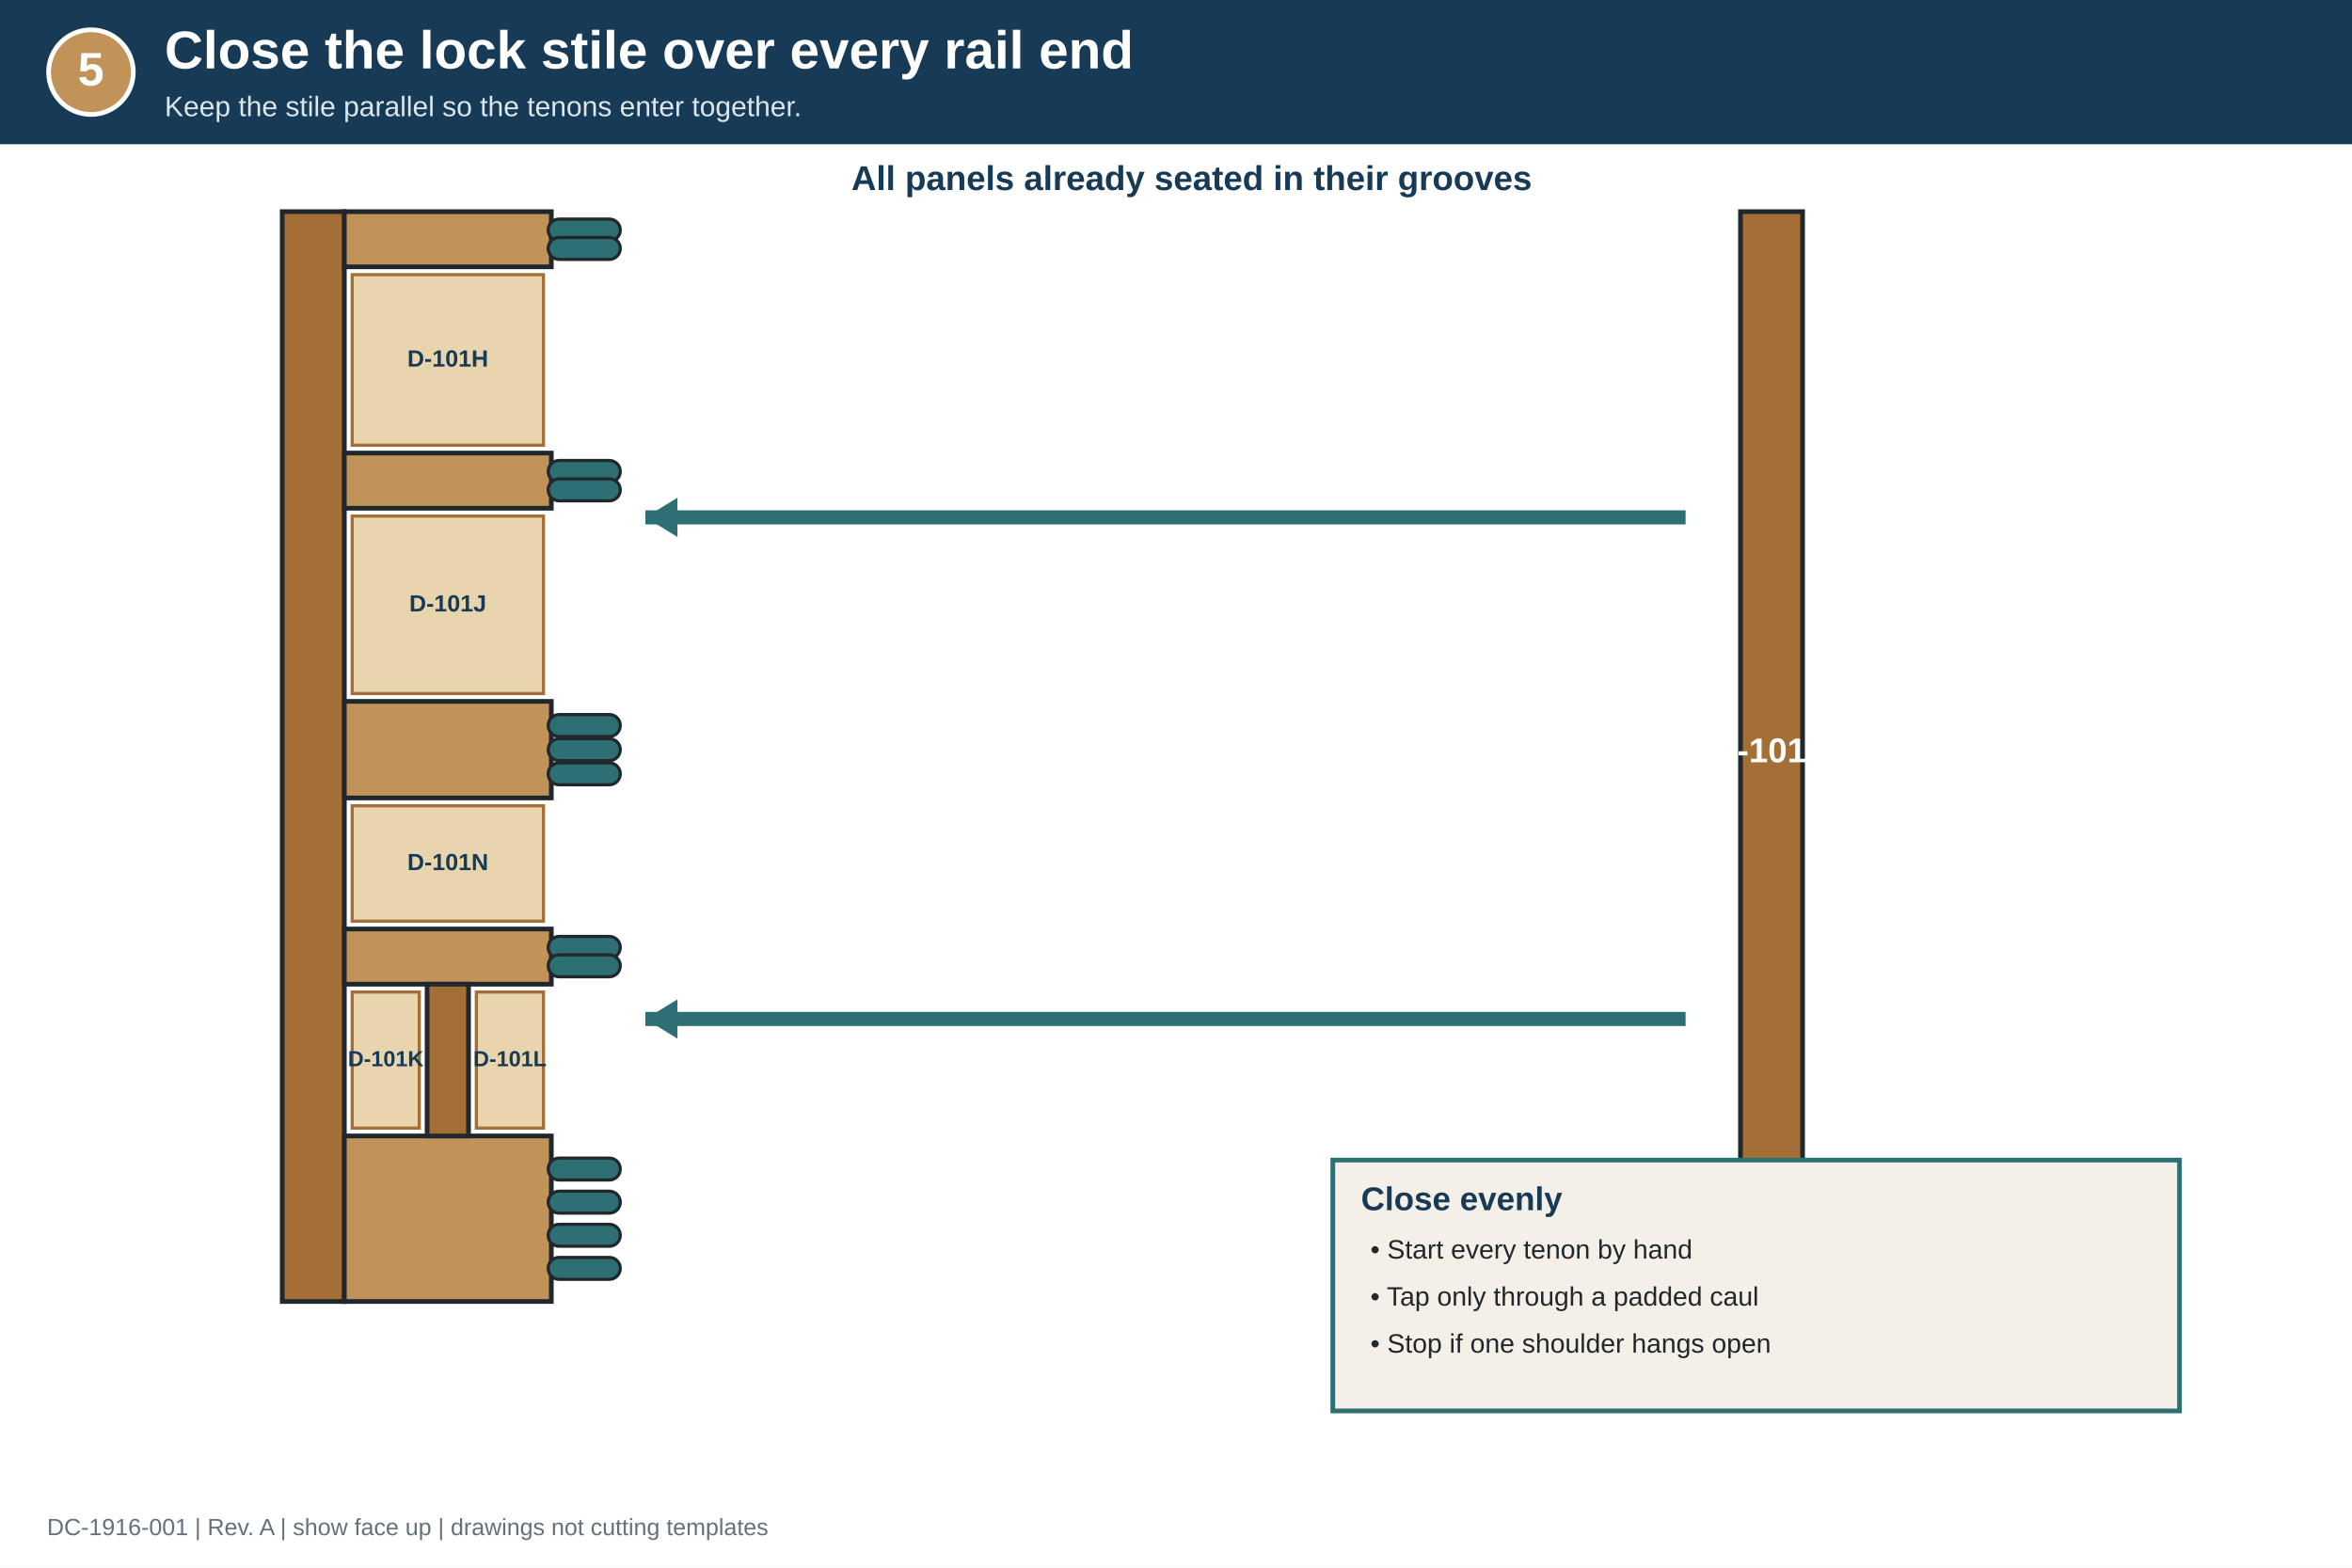
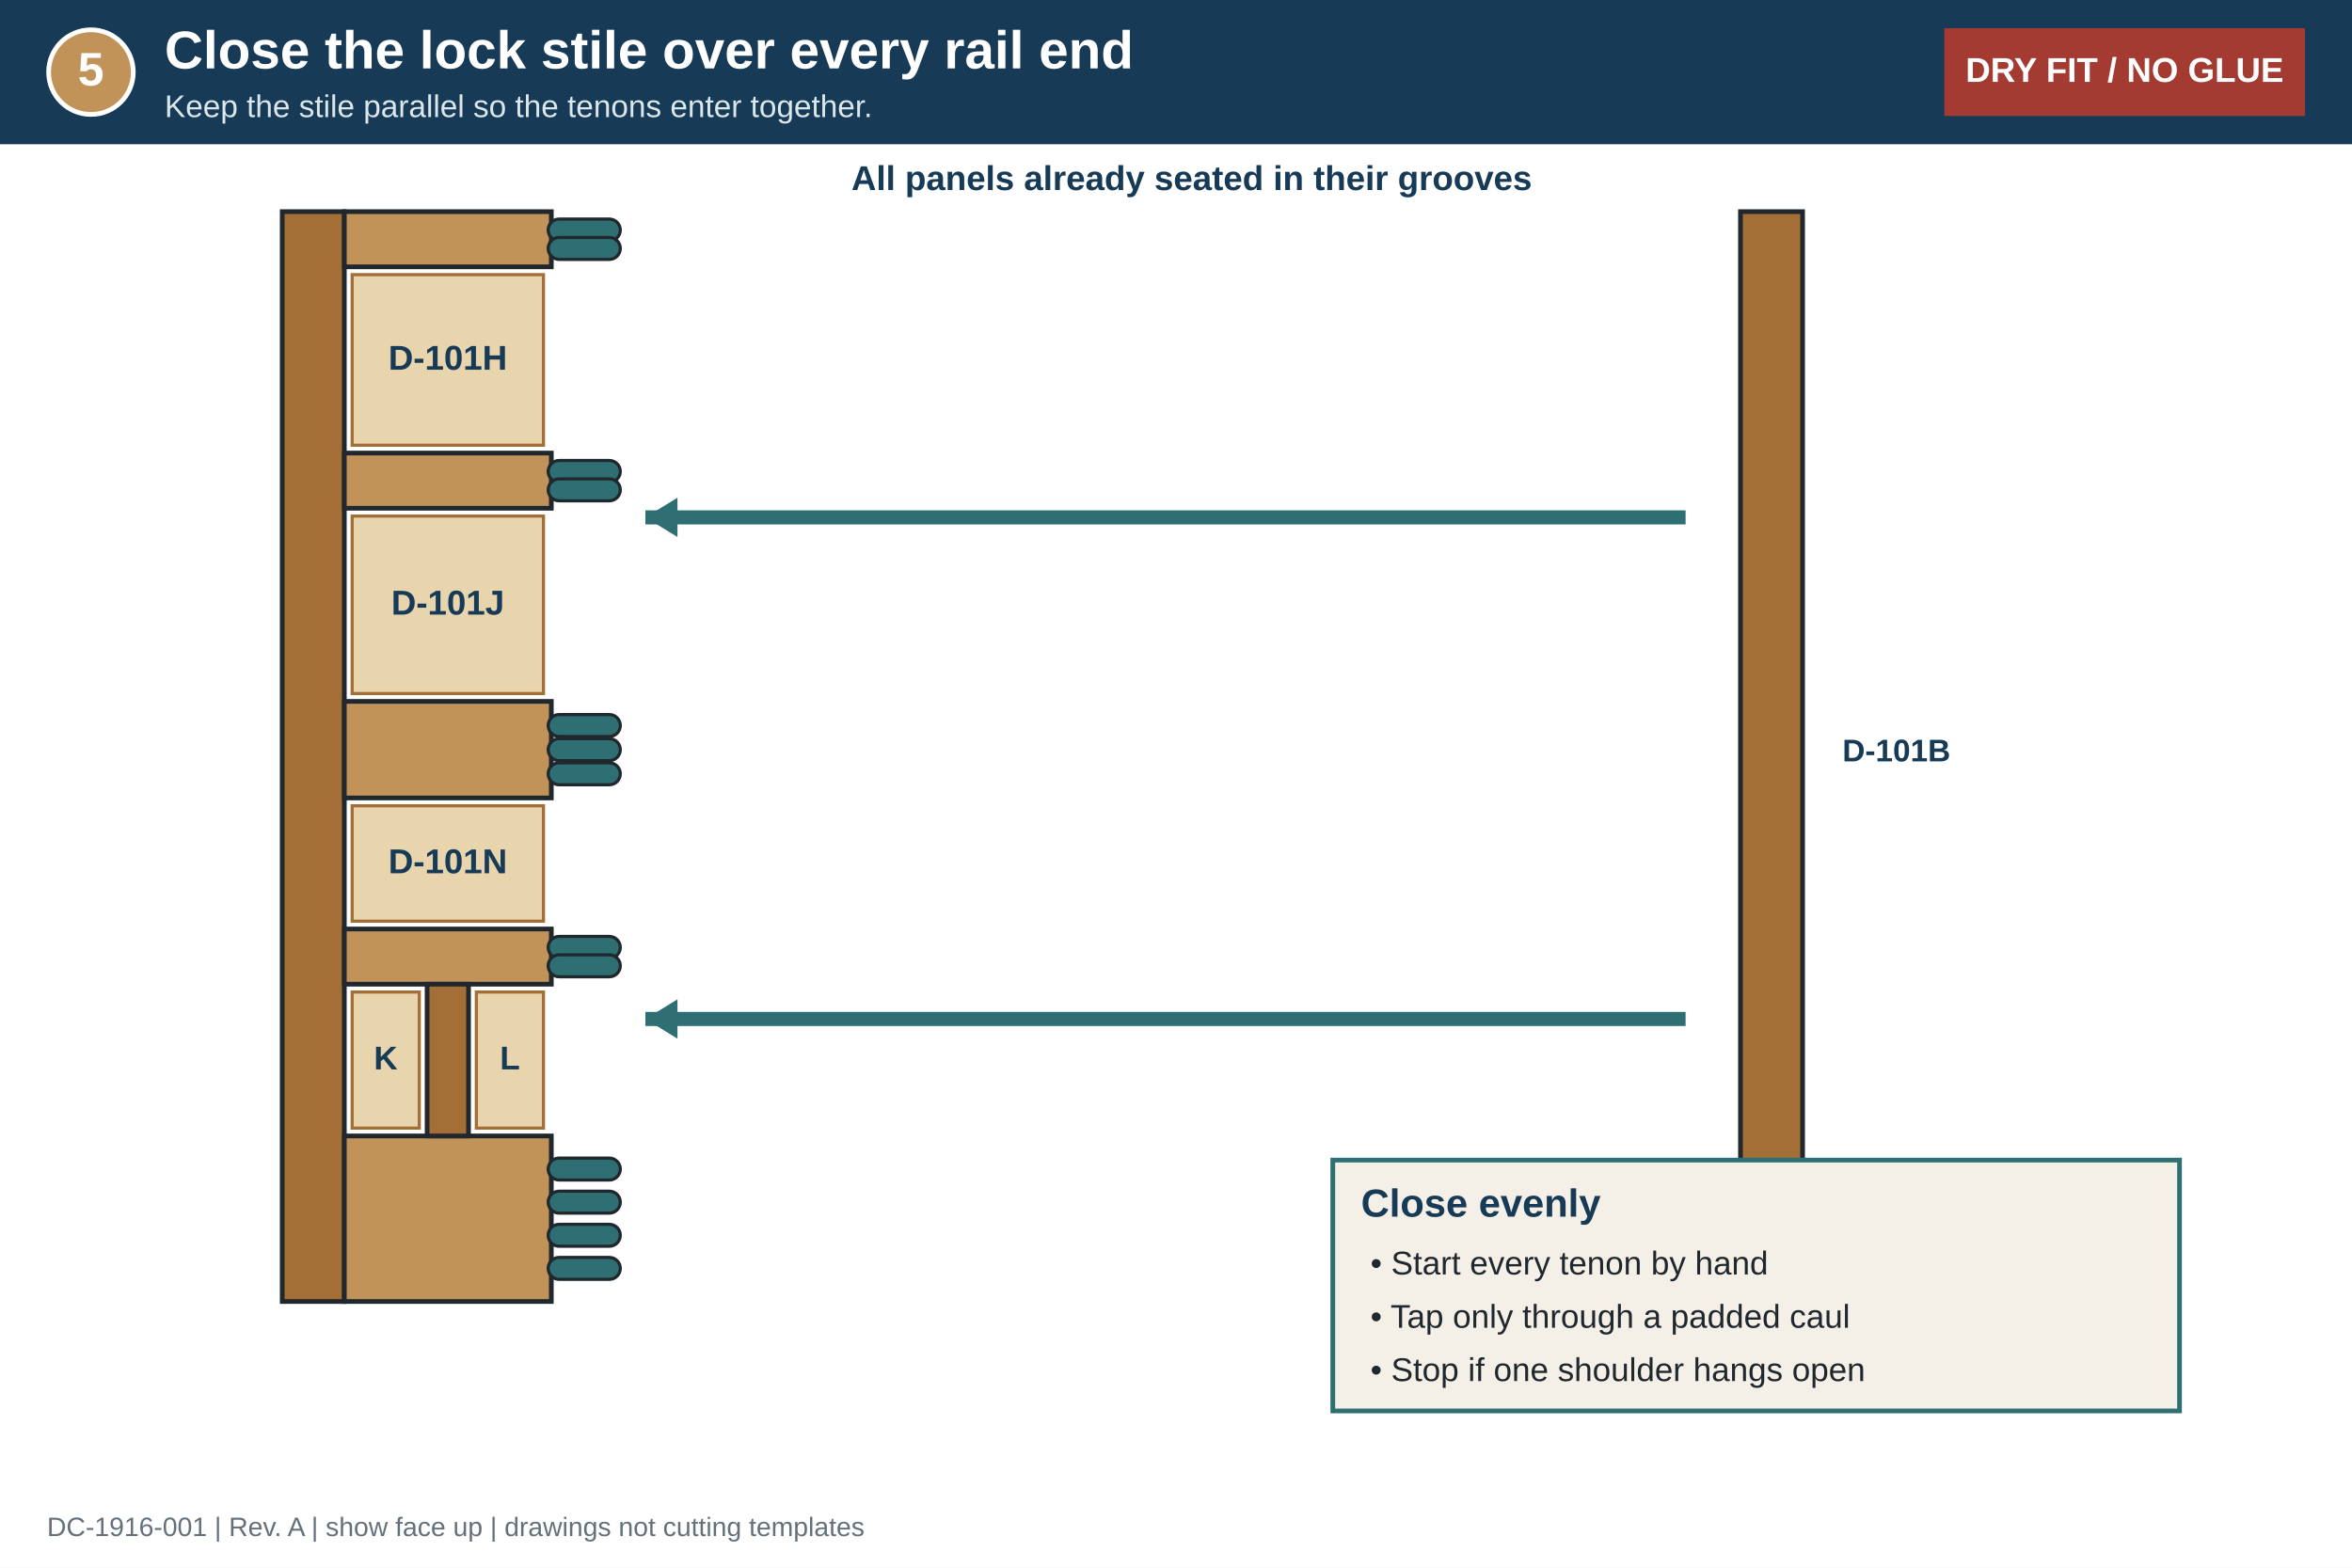
<svg xmlns="http://www.w3.org/2000/svg" width="1500" height="1000" viewBox="0 0 1500 1000">
  <rect width="1500" height="1000" fill="white" />
  <rect x="0" y="0" width="1500" height="92" fill="#173A56" stroke="#173A56" stroke-width="0" />
  <circle cx="58" cy="46" r="27" fill="#C29359" stroke="white" stroke-width="3" />
  <text x="58" y="46" fill="white" font-family="Arial,Helvetica,sans-serif" font-size="30" font-weight="700" text-anchor="middle" dominant-baseline="middle">5</text>
  <text x="105" y="34" fill="white" font-family="Arial,Helvetica,sans-serif" font-size="34" font-weight="700" text-anchor="start" dominant-baseline="middle">Close the lock stile over every rail end</text>
-   <text x="105" y="69" fill="#DCE7EC" font-family="Arial,Helvetica,sans-serif" font-size="18" font-weight="400" text-anchor="start" dominant-baseline="middle">Keep the stile parallel so the tenons enter together.</text>
-   <text x="30" y="975" fill="#65717A" font-family="Arial,Helvetica,sans-serif" font-size="15" font-weight="400" text-anchor="start" dominant-baseline="middle">DC-1916-001 | Rev. A | show face up | drawings not cutting templates</text>
+   <text x="105" y="69" fill="#DCE7EC" font-family="Arial,Helvetica,sans-serif" font-size="20" font-weight="400" text-anchor="start" dominant-baseline="middle">Keep the stile parallel so the tenons enter together.</text>
+   <rect x="1240" y="18" width="230" height="56" fill="#A33B32" stroke="#A33B32" stroke-width="0" />
+   <text x="1355" y="46" fill="white" font-family="Arial,Helvetica,sans-serif" font-size="22" font-weight="700" text-anchor="middle" dominant-baseline="middle">DRY FIT / NO GLUE</text>
+   <text x="30" y="975" fill="#65717A" font-family="Arial,Helvetica,sans-serif" font-size="17" font-weight="400" text-anchor="start" dominant-baseline="middle">DC-1916-001 | Rev. A | show face up | drawings not cutting templates</text>
  <rect x="180" y="135" width="39.6" height="695.2" fill="#A46F36" stroke="#20272D" stroke-width="3" />
  <rect x="219.6" y="135.0" width="132.0" height="35.2" fill="#C29359" stroke="#20272D" stroke-width="3" />
  <rect x="219.6" y="289.0" width="132.0" height="35.2" fill="#C29359" stroke="#20272D" stroke-width="3" />
  <rect x="219.6" y="447.4" width="132.0" height="61.6" fill="#C29359" stroke="#20272D" stroke-width="3" />
  <rect x="219.6" y="592.6" width="132.0" height="35.2" fill="#C29359" stroke="#20272D" stroke-width="3" />
  <rect x="219.6" y="724.6" width="132.0" height="105.6" fill="#C29359" stroke="#20272D" stroke-width="3" />
  <rect x="272.4" y="627.8" width="26.4" height="96.8" fill="#A46F36" stroke="#20272D" stroke-width="3" />
  <rect x="224.6" y="175.2" width="122" height="108.8" fill="#E8D4AD" stroke="#A46F36" stroke-width="2" />
-   <text x="285.6" y="229.6" fill="#173A56" font-family="Arial,Helvetica,sans-serif" font-size="15" font-weight="700" text-anchor="middle" dominant-baseline="middle">D-101H</text>
+   <text x="285.6" y="229.6" fill="#173A56" font-family="Arial,Helvetica,sans-serif" font-size="22" font-weight="700" text-anchor="middle" dominant-baseline="middle">D-101H</text>
  <rect x="224.6" y="329.2" width="122" height="113.2" fill="#E8D4AD" stroke="#A46F36" stroke-width="2" />
-   <text x="285.6" y="385.8" fill="#173A56" font-family="Arial,Helvetica,sans-serif" font-size="15" font-weight="700" text-anchor="middle" dominant-baseline="middle">D-101J</text>
+   <text x="285.6" y="385.8" fill="#173A56" font-family="Arial,Helvetica,sans-serif" font-size="22" font-weight="700" text-anchor="middle" dominant-baseline="middle">D-101J</text>
  <rect x="224.6" y="514.0" width="122" height="73.6" fill="#E8D4AD" stroke="#A46F36" stroke-width="2" />
-   <text x="285.6" y="550.8" fill="#173A56" font-family="Arial,Helvetica,sans-serif" font-size="15" font-weight="700" text-anchor="middle" dominant-baseline="middle">D-101N</text>
+   <text x="285.6" y="550.8" fill="#173A56" font-family="Arial,Helvetica,sans-serif" font-size="22" font-weight="700" text-anchor="middle" dominant-baseline="middle">D-101N</text>
  <rect x="224.6" y="632.8" width="42.8" height="86.8" fill="#E8D4AD" stroke="#A46F36" stroke-width="2" />
-   <text x="246.0" y="676.2" fill="#173A56" font-family="Arial,Helvetica,sans-serif" font-size="14" font-weight="700" text-anchor="middle" dominant-baseline="middle">D-101K</text>
+   <text x="246.0" y="676.2" fill="#173A56" font-family="Arial,Helvetica,sans-serif" font-size="21" font-weight="700" text-anchor="middle" dominant-baseline="middle">K</text>
  <rect x="303.8" y="632.8" width="42.8" height="86.8" fill="#E8D4AD" stroke="#A46F36" stroke-width="2" />
-   <text x="325.2" y="676.2" fill="#173A56" font-family="Arial,Helvetica,sans-serif" font-size="14" font-weight="700" text-anchor="middle" dominant-baseline="middle">D-101L</text>
+   <text x="325.2" y="676.2" fill="#173A56" font-family="Arial,Helvetica,sans-serif" font-size="21" font-weight="700" text-anchor="middle" dominant-baseline="middle">L</text>
  <rect x="349.6" y="139.733" width="46" height="14" rx="7.0" fill="#2E6F73" stroke="#20272D" stroke-width="2" />
  <rect x="349.6" y="151.467" width="46" height="14" rx="7.0" fill="#2E6F73" stroke="#20272D" stroke-width="2" />
  <rect x="349.6" y="293.733" width="46" height="14" rx="7.0" fill="#2E6F73" stroke="#20272D" stroke-width="2" />
  <rect x="349.6" y="305.467" width="46" height="14" rx="7.0" fill="#2E6F73" stroke="#20272D" stroke-width="2" />
  <rect x="349.6" y="455.8" width="46" height="14" rx="7.0" fill="#2E6F73" stroke="#20272D" stroke-width="2" />
  <rect x="349.6" y="471.2" width="46" height="14" rx="7.0" fill="#2E6F73" stroke="#20272D" stroke-width="2" />
  <rect x="349.6" y="486.6" width="46" height="14" rx="7.0" fill="#2E6F73" stroke="#20272D" stroke-width="2" />
  <rect x="349.6" y="597.333" width="46" height="14" rx="7.0" fill="#2E6F73" stroke="#20272D" stroke-width="2" />
  <rect x="349.6" y="609.067" width="46" height="14" rx="7.0" fill="#2E6F73" stroke="#20272D" stroke-width="2" />
  <rect x="349.6" y="738.72" width="46" height="14" rx="7.0" fill="#2E6F73" stroke="#20272D" stroke-width="2" />
  <rect x="349.6" y="759.84" width="46" height="14" rx="7.0" fill="#2E6F73" stroke="#20272D" stroke-width="2" />
  <rect x="349.6" y="780.96" width="46" height="14" rx="7.0" fill="#2E6F73" stroke="#20272D" stroke-width="2" />
  <rect x="349.6" y="802.08" width="46" height="14" rx="7.0" fill="#2E6F73" stroke="#20272D" stroke-width="2" />
  <rect x="1110" y="135" width="39.6" height="695.2" fill="#A46F36" stroke="#20272D" stroke-width="3" />
-   <text x="1130" y="480" fill="white" font-family="Arial,Helvetica,sans-serif" font-size="22" font-weight="700" text-anchor="middle" dominant-baseline="middle">D-101B</text>
+   <text x="1175" y="480" fill="#173A56" font-family="Arial,Helvetica,sans-serif" font-size="20" font-weight="700" text-anchor="start" dominant-baseline="middle">D-101B</text>
  <polyline points="1075,330 411.6,330" fill="none" stroke="#2E6F73" stroke-width="9" stroke-linejoin="round" />
  <polygon points="411.6,330 432.061,317.456 432.061,342.544" fill="#2E6F73" />
  <polyline points="1075,650 411.6,650" fill="none" stroke="#2E6F73" stroke-width="9" stroke-linejoin="round" />
  <polygon points="411.6,650 432.061,637.456 432.061,662.544" fill="#2E6F73" />
  <rect x="850" y="740" width="540" height="160" fill="#F4F0E8" stroke="#2E6F73" stroke-width="3" />
-   <text x="868" y="766" fill="#173A56" font-family="Arial,Helvetica,sans-serif" font-size="21" font-weight="700" text-anchor="start" dominant-baseline="middle">Close evenly</text>
-   <text x="874" y="798" fill="#20272D" font-family="Arial,Helvetica,sans-serif" font-size="17" font-weight="400" text-anchor="start" dominant-baseline="middle">• Start every tenon by hand</text>
-   <text x="874" y="828" fill="#20272D" font-family="Arial,Helvetica,sans-serif" font-size="17" font-weight="400" text-anchor="start" dominant-baseline="middle">• Tap only through a padded caul</text>
-   <text x="874" y="858" fill="#20272D" font-family="Arial,Helvetica,sans-serif" font-size="17" font-weight="400" text-anchor="start" dominant-baseline="middle">• Stop if one shoulder hangs open</text>
+   <text x="868" y="769" fill="#173A56" font-family="Arial,Helvetica,sans-serif" font-size="25" font-weight="700" text-anchor="start" dominant-baseline="middle">Close evenly</text>
+   <text x="874" y="807" fill="#20272D" font-family="Arial,Helvetica,sans-serif" font-size="21" font-weight="400" text-anchor="start" dominant-baseline="middle">• Start every tenon by hand</text>
+   <text x="874" y="841" fill="#20272D" font-family="Arial,Helvetica,sans-serif" font-size="21" font-weight="400" text-anchor="start" dominant-baseline="middle">• Tap only through a padded caul</text>
+   <text x="874" y="875" fill="#20272D" font-family="Arial,Helvetica,sans-serif" font-size="21" font-weight="400" text-anchor="start" dominant-baseline="middle">• Stop if one shoulder hangs open</text>
  <text x="760" y="115" fill="#173A56" font-family="Arial,Helvetica,sans-serif" font-size="22" font-weight="700" text-anchor="middle" dominant-baseline="middle">All panels already seated in their grooves</text>
</svg>
